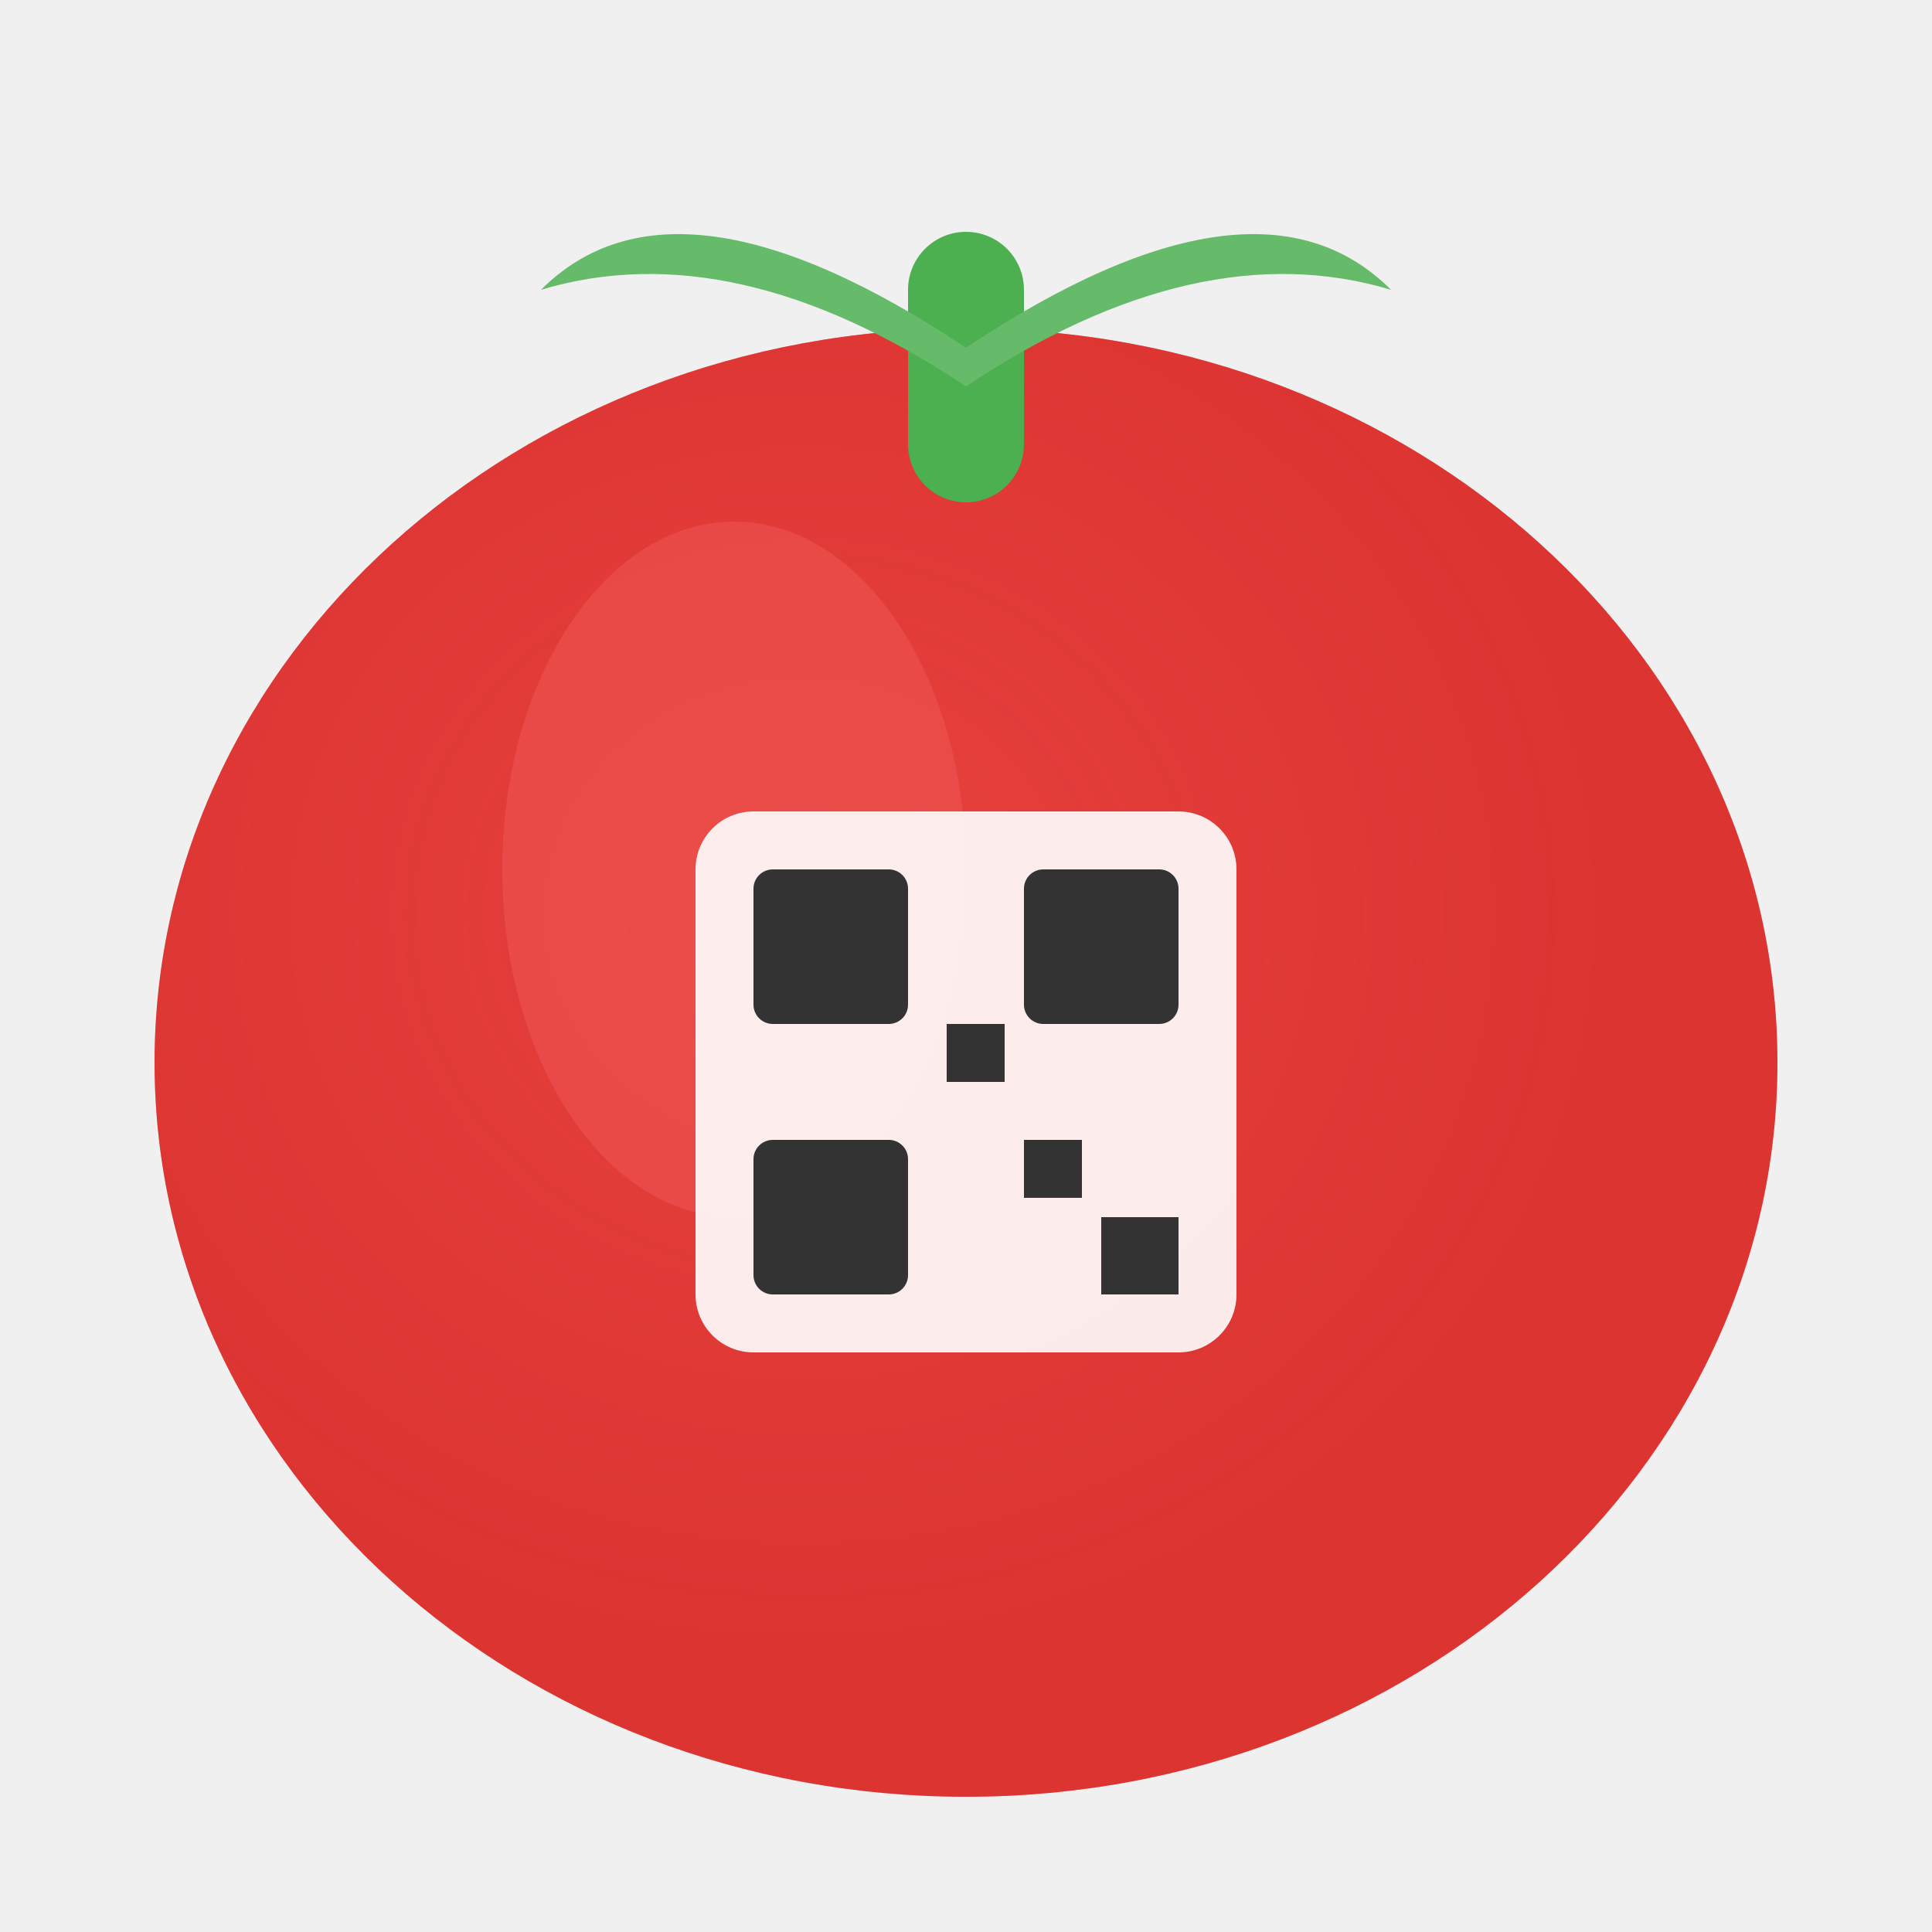
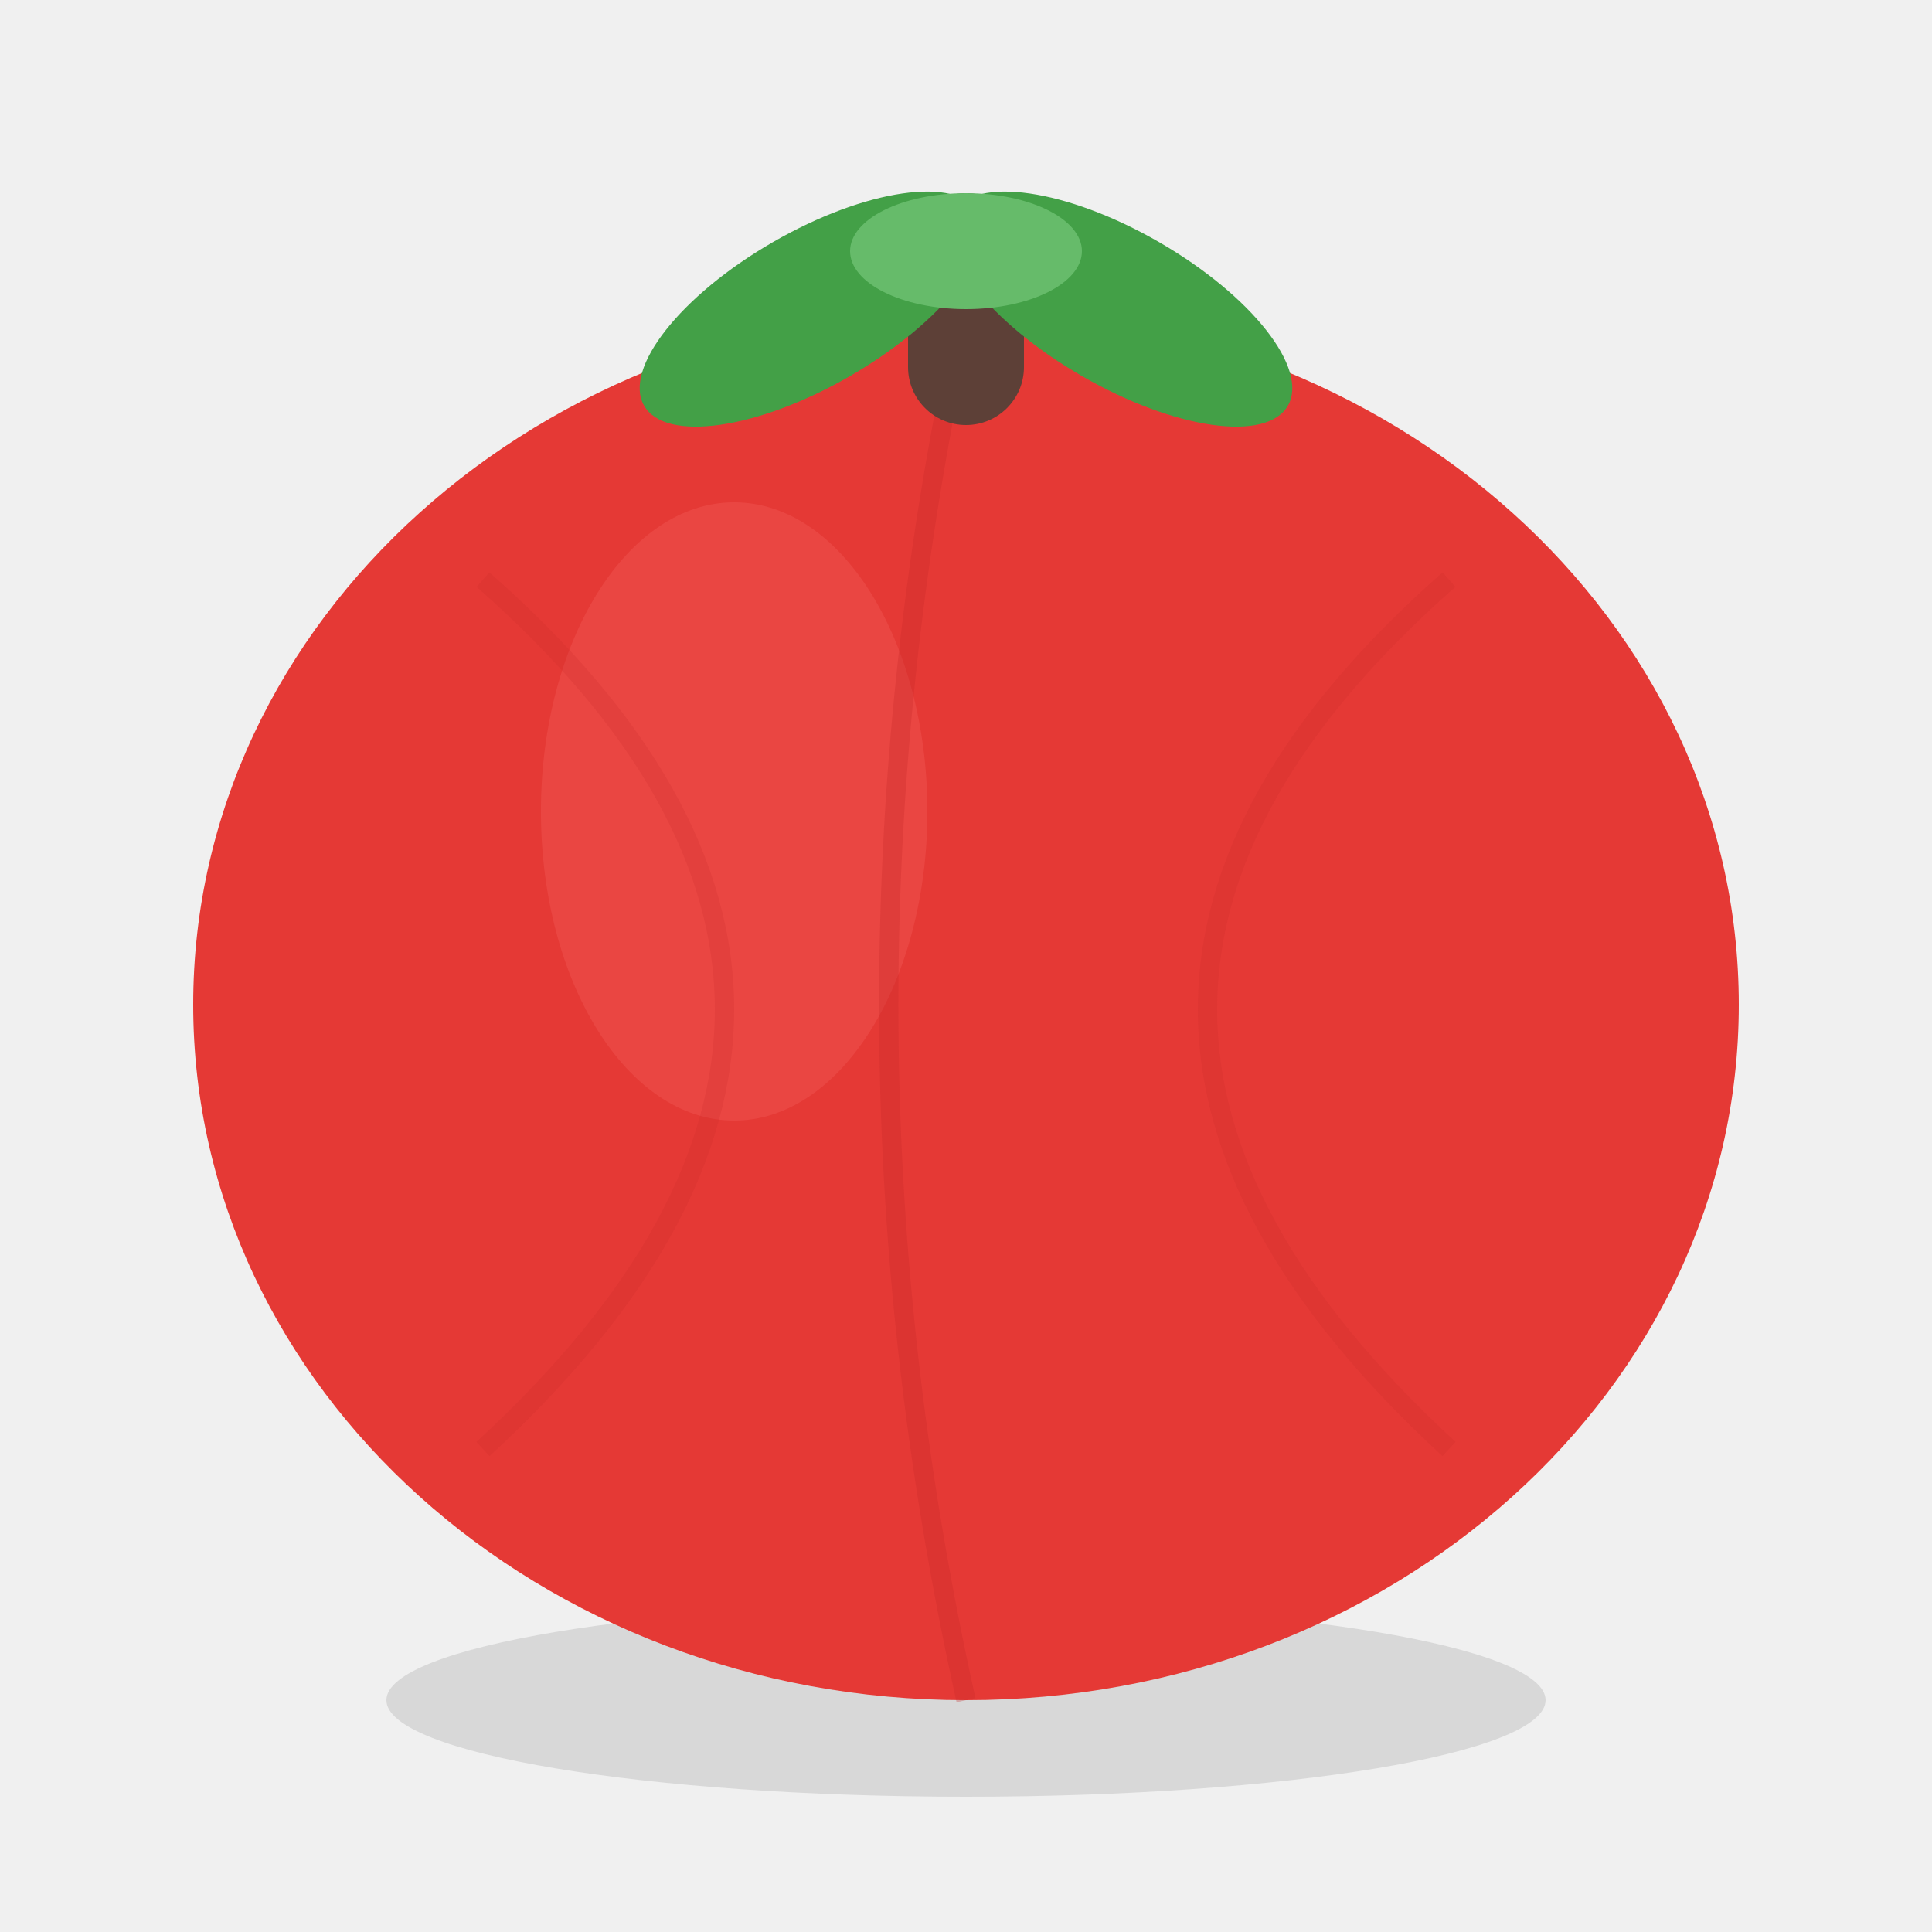
<svg xmlns="http://www.w3.org/2000/svg" viewBox="0 0 100 100">
-   <ellipse cx="50" cy="55" rx="42" ry="38" fill="#E53935" />
-   <ellipse cx="50" cy="55" rx="42" ry="38" fill="url(#tomatoGrad)" />
-   <ellipse cx="38" cy="45" rx="12" ry="18" fill="#EF5350" opacity="0.6" />
-   <rect x="47" y="12" width="6" height="14" rx="3" fill="#4CAF50" />
-   <path d="M50 18 Q65 8 72 15 Q62 12 50 20" fill="#66BB6A" />
-   <path d="M50 18 Q35 8 28 15 Q38 12 50 20" fill="#66BB6A" />
-   <rect x="36" y="42" width="28" height="28" rx="3" fill="white" opacity="0.9" />
-   <rect x="39" y="45" width="8" height="8" rx="1" fill="#333" />
-   <rect x="53" y="45" width="8" height="8" rx="1" fill="#333" />
-   <rect x="39" y="59" width="8" height="8" rx="1" fill="#333" />
-   <rect x="53" y="59" width="3" height="3" fill="#333" />
-   <rect x="57" y="63" width="4" height="4" fill="#333" />
-   <rect x="49" y="53" width="3" height="3" fill="#333" />
-   <defs>
-     <radialGradient id="tomatoGrad" cx="40%" cy="40%">
-       <stop offset="0%" stop-color="#EF5350" stop-opacity="0.4" />
-       <stop offset="100%" stop-color="#C62828" stop-opacity="0.3" />
-     </radialGradient>
-   </defs>
+   <ellipse cx="50" cy="88" rx="30" ry="5" fill="#000" opacity="0.1" />
+   <ellipse cx="50" cy="52" rx="40" ry="36" fill="#E53935" />
+   <ellipse cx="38" cy="42" rx="10" ry="16" fill="#EF5350" opacity="0.5" />
+   <path d="M50 16 Q42 52 50 88" stroke="#C62828" stroke-width="1" fill="none" opacity="0.3" />
+   <path d="M25 30 Q50 52 25 75" stroke="#C62828" stroke-width="1" fill="none" opacity="0.2" />
+   <path d="M75 30 Q50 52 75 75" stroke="#C62828" stroke-width="1" fill="none" opacity="0.2" />
+   <rect x="47" y="10" width="6" height="12" rx="3" fill="#5D4037" />
+   <ellipse cx="42" cy="16" rx="10" ry="4" fill="#43A047" transform="rotate(-30, 42, 16)" />
+   <ellipse cx="58" cy="16" rx="10" ry="4" fill="#43A047" transform="rotate(30, 58, 16)" />
+   <ellipse cx="50" cy="13" rx="6" ry="3" fill="#66BB6A" />
</svg>
